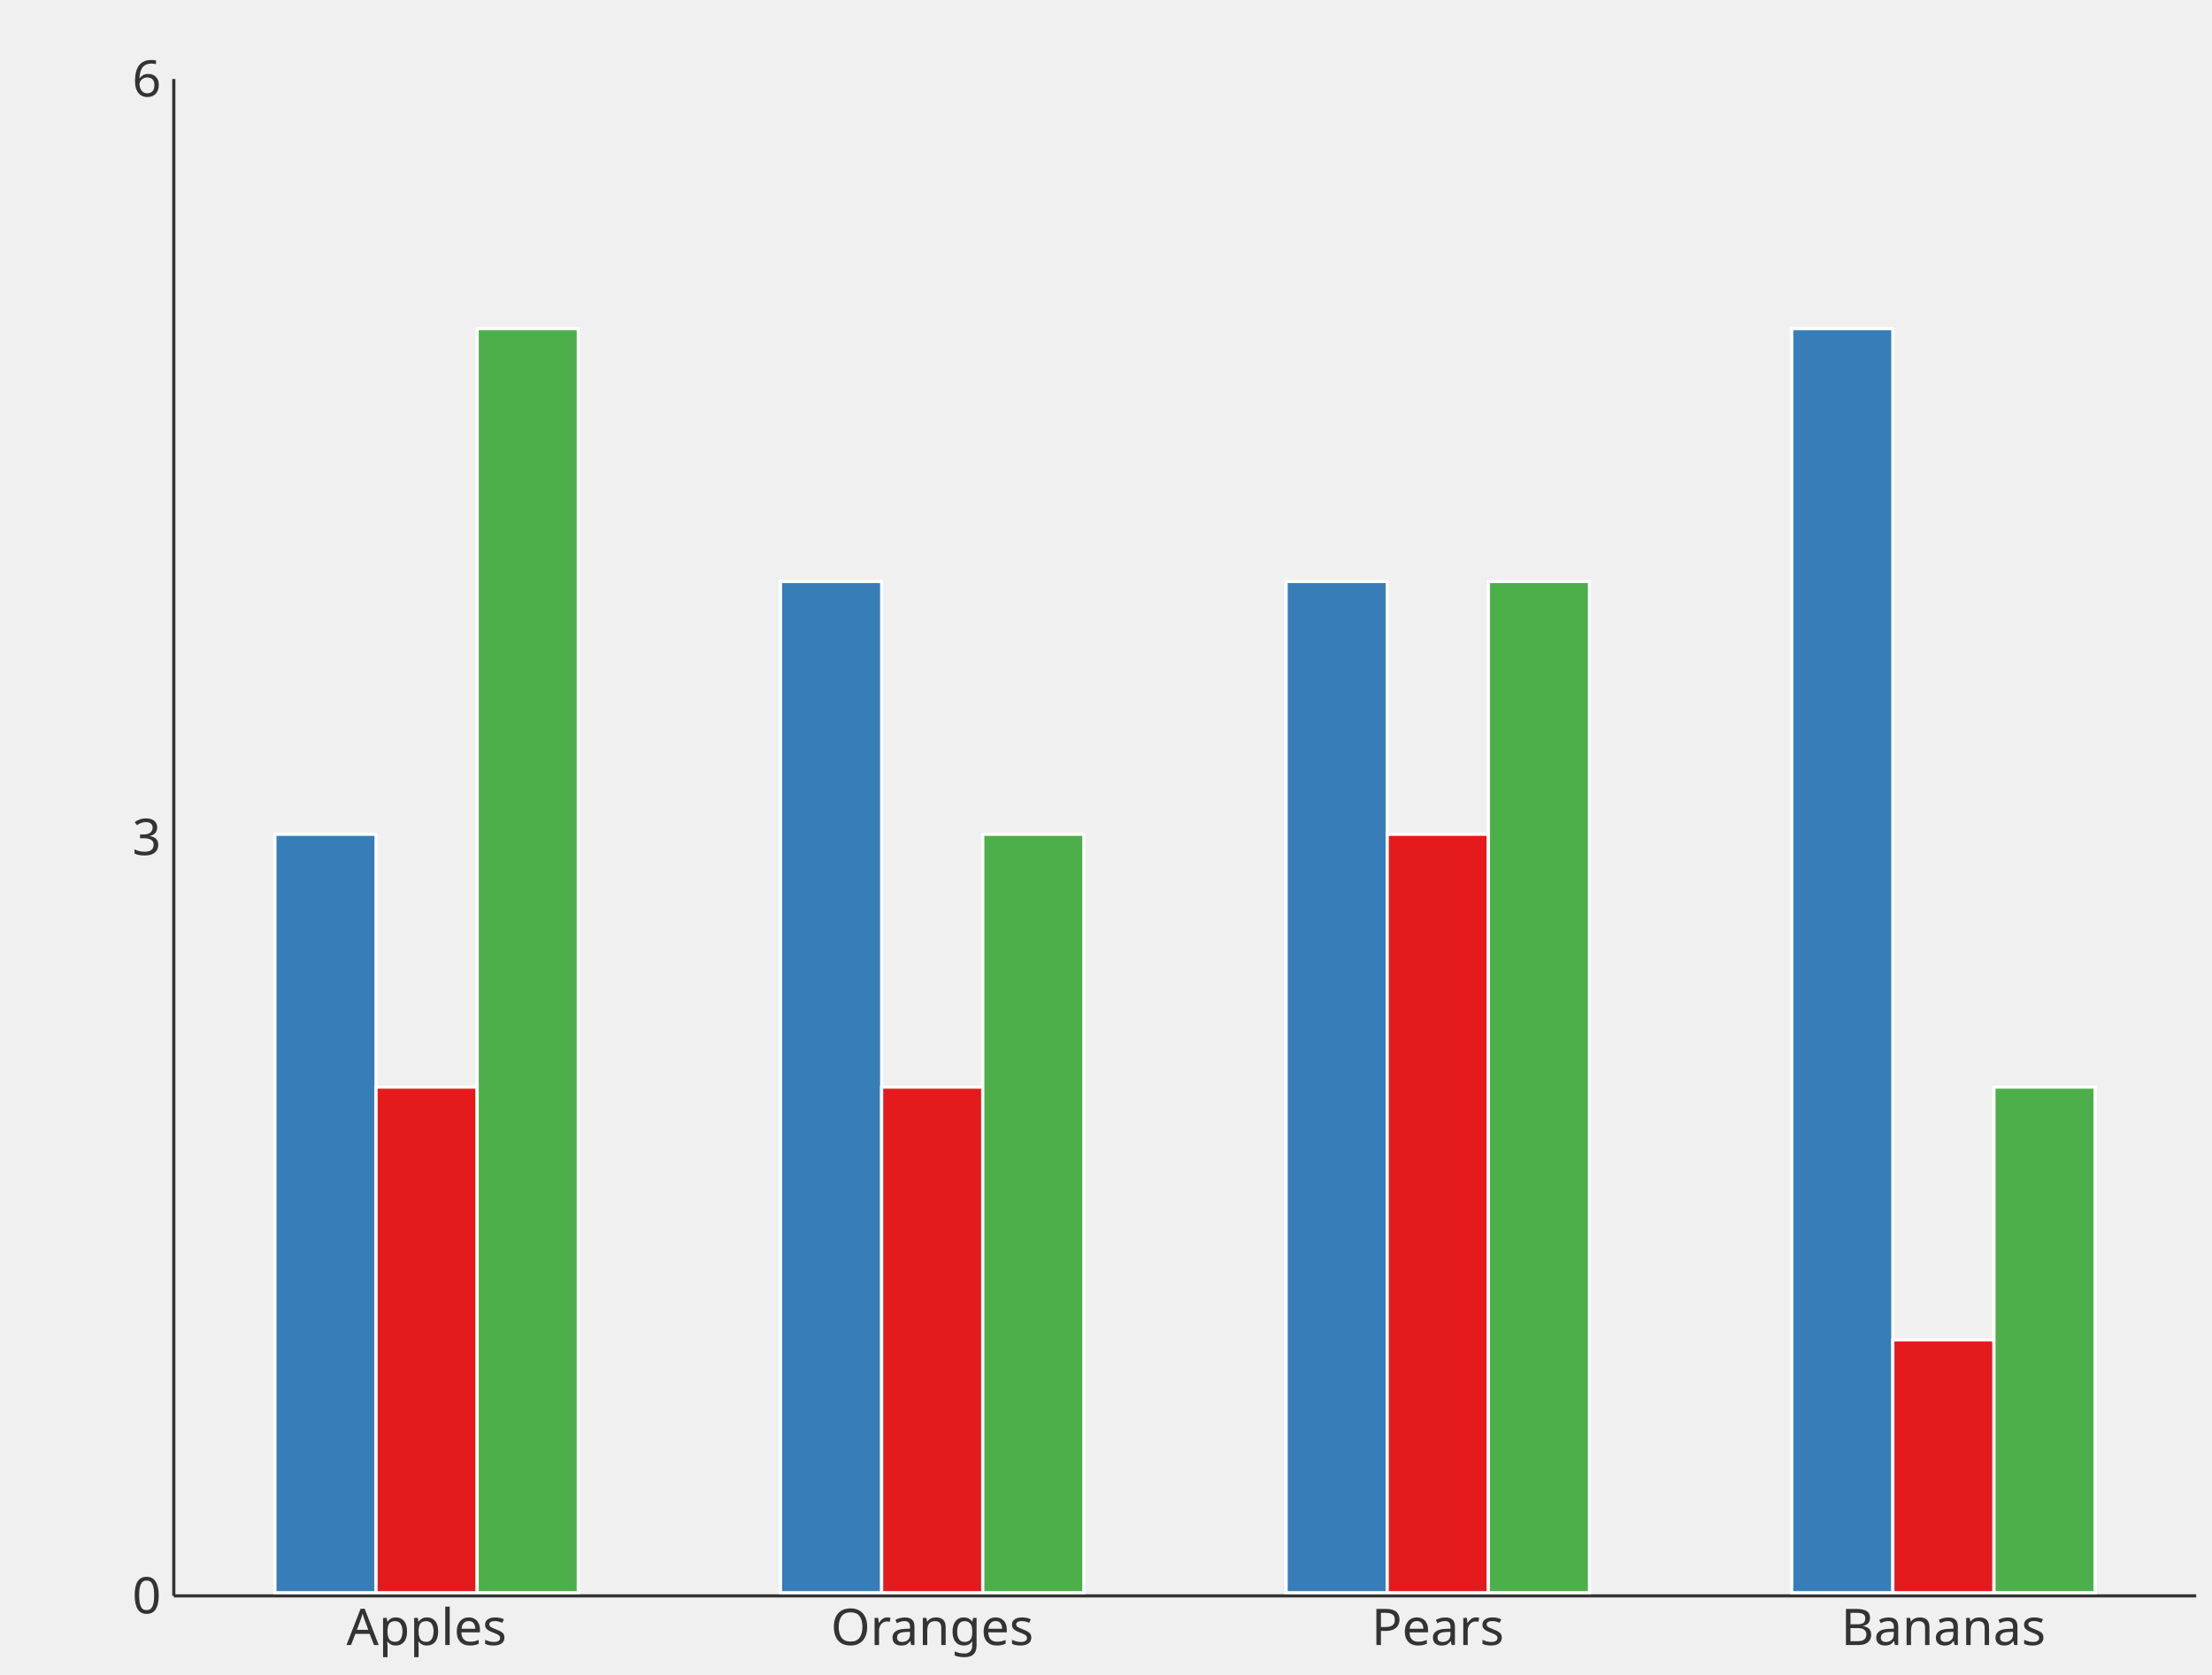
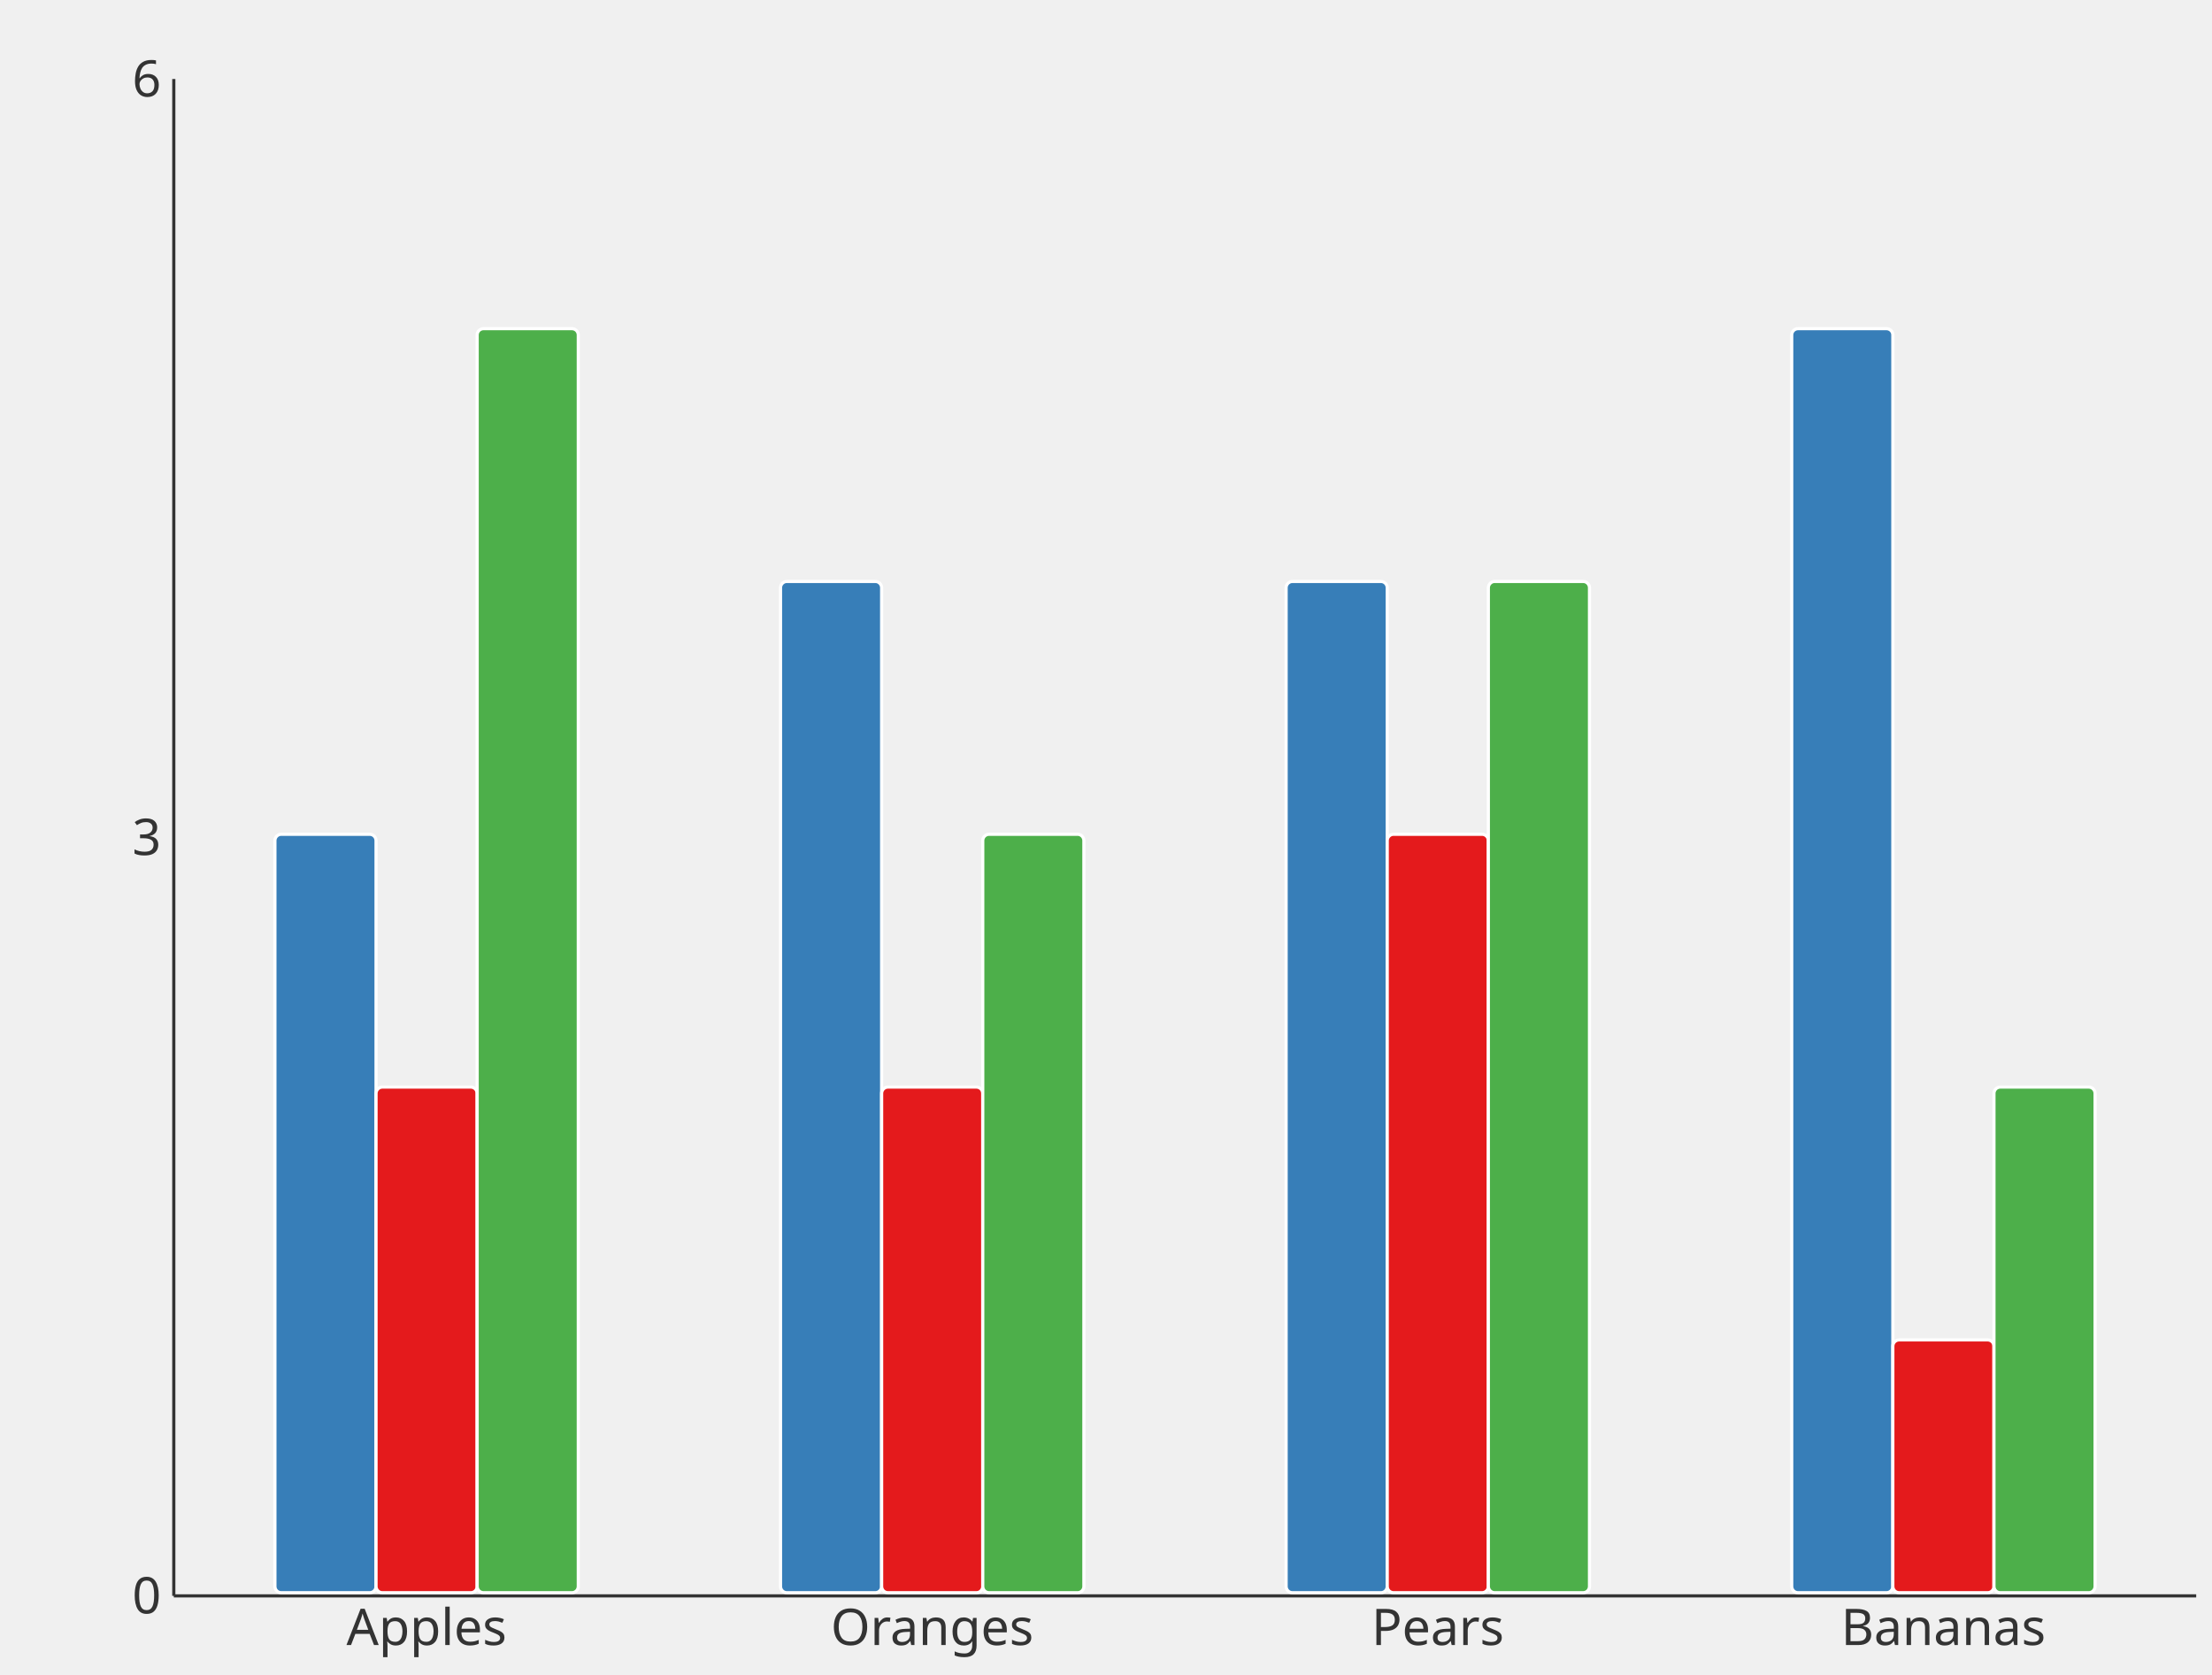
<svg xmlns="http://www.w3.org/2000/svg" font-family="sans-serif" font-size="16" viewBox="-55 -25 700 530">
  <style>
		@media (prefers-color-scheme: dark) {
			[fill="#333"] {fill: white}
			[stroke="#333"] {stroke: white}
		}
	</style>
  <g role="table">
    <line stroke="#333" x1="0" x2="0" y1="0" y2="480" />
    <line stroke="#333" x1="0" x2="640" y1="480" y2="480" />
    <g aria-hidden="true">
      <text dominant-baseline="middle" fill="#333" text-anchor="end" x="-4" y="480">0</text>
      <text dominant-baseline="middle" fill="#333" text-anchor="end" x="-4" y="240">3</text>
      <text dominant-baseline="middle" fill="#333" text-anchor="end" x="-4" y="0">6</text>
    </g>
    <g role="row">
      <text dominant-baseline="middle" fill="#333" role="columnheader" text-anchor="middle" x="80" y="490">Apples</text>
      <text dominant-baseline="middle" fill="#333" role="columnheader" text-anchor="middle" x="240" y="490">Oranges</text>
      <text dominant-baseline="middle" fill="#333" role="columnheader" text-anchor="middle" x="400" y="490">Pears</text>
      <text dominant-baseline="middle" fill="#333" role="columnheader" text-anchor="middle" x="560" y="490">Bananas</text>
    </g>
    <g fill="#377eb8" role="row" stroke="white">
-       <rect height="240" role="cell" width="32" x="32" y="239">
+       <rect height="240" role="cell" rx="2" ry="2" width="32" x="32" y="239">
				</rect>
-       <rect height="320" role="cell" width="32" x="192" y="159">
+       <rect height="320" role="cell" rx="2" ry="2" width="32" x="192" y="159">
				</rect>
-       <rect height="320" role="cell" width="32" x="352" y="159">
+       <rect height="320" role="cell" rx="2" ry="2" width="32" x="352" y="159">
				</rect>
-       <rect height="400" role="cell" width="32" x="512" y="79">
+       <rect height="400" role="cell" rx="2" ry="2" width="32" x="512" y="79">
				</rect>
    </g>
    <g fill="#e41a1c" role="row" stroke="white">
-       <rect height="160" role="cell" width="32" x="64" y="319">
+       <rect height="160" role="cell" rx="2" ry="2" width="32" x="64" y="319">
				</rect>
-       <rect height="160" role="cell" width="32" x="224" y="319">
+       <rect height="160" role="cell" rx="2" ry="2" width="32" x="224" y="319">
				</rect>
-       <rect height="240" role="cell" width="32" x="384" y="239">
+       <rect height="240" role="cell" rx="2" ry="2" width="32" x="384" y="239">
				</rect>
-       <rect height="80" role="cell" width="32" x="544" y="399">
+       <rect height="80" role="cell" rx="2" ry="2" width="32" x="544" y="399">
				</rect>
    </g>
    <g fill="#4daf4a" role="row" stroke="white">
-       <rect height="400" role="cell" width="32" x="96" y="79">
+       <rect height="400" role="cell" rx="2" ry="2" width="32" x="96" y="79">
				</rect>
-       <rect height="240" role="cell" width="32" x="256" y="239">
+       <rect height="240" role="cell" rx="2" ry="2" width="32" x="256" y="239">
				</rect>
-       <rect height="320" role="cell" width="32" x="416" y="159">
+       <rect height="320" role="cell" rx="2" ry="2" width="32" x="416" y="159">
				</rect>
-       <rect height="160" role="cell" width="32" x="576" y="319">
+       <rect height="160" role="cell" rx="2" ry="2" width="32" x="576" y="319">
				</rect>
    </g>
  </g>
</svg>
